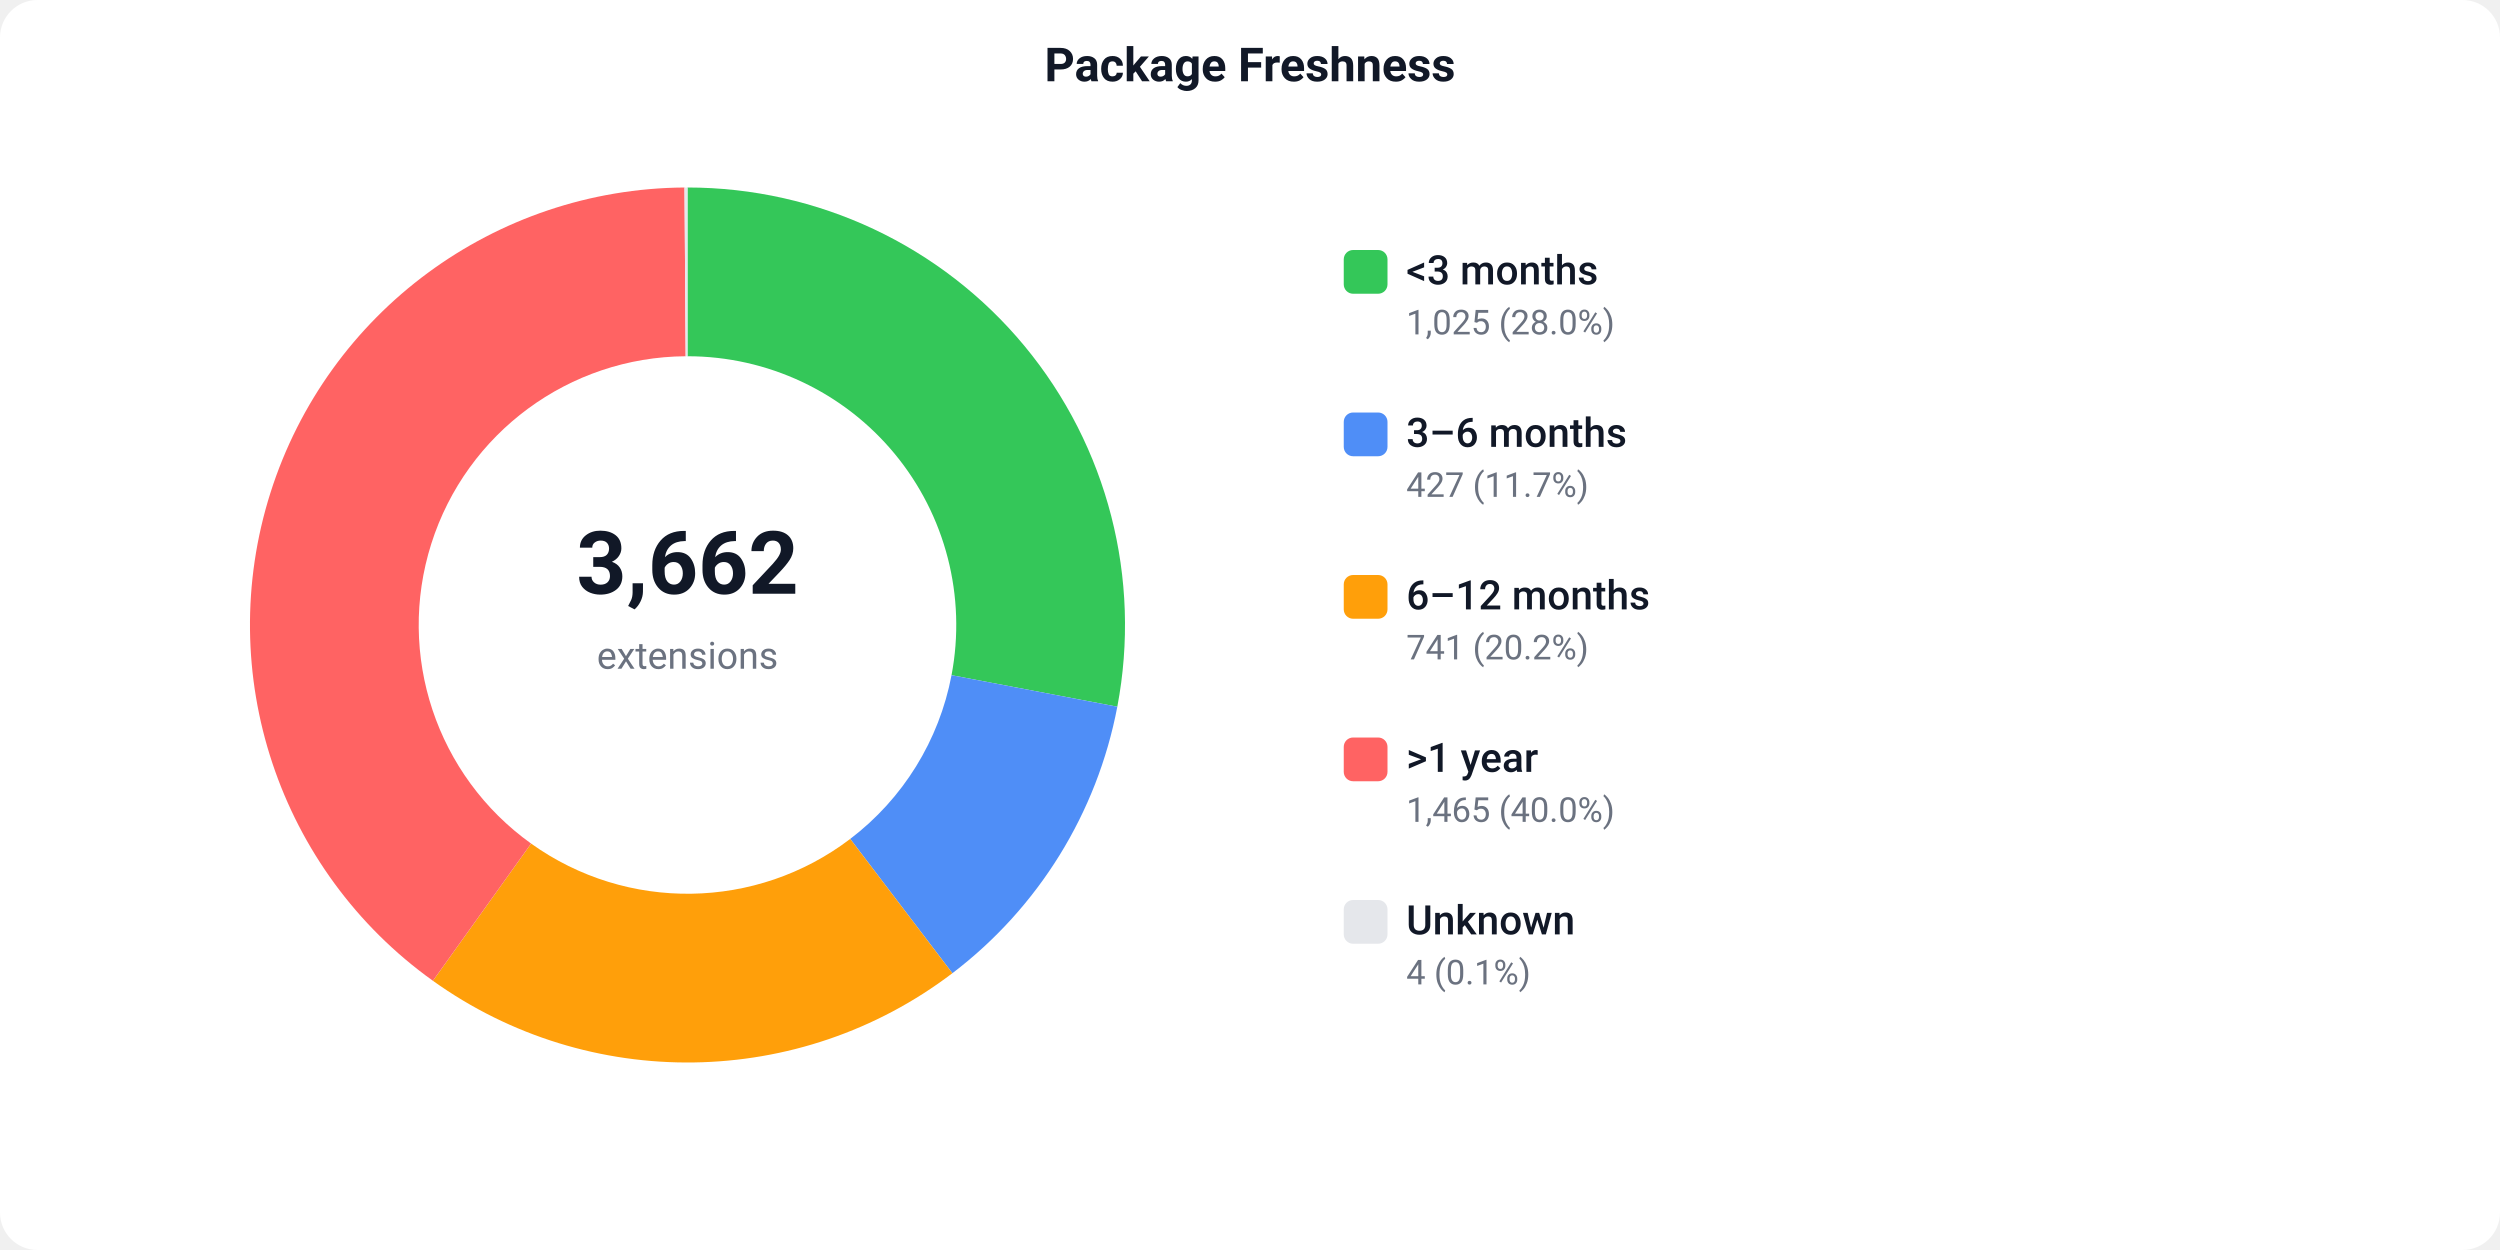
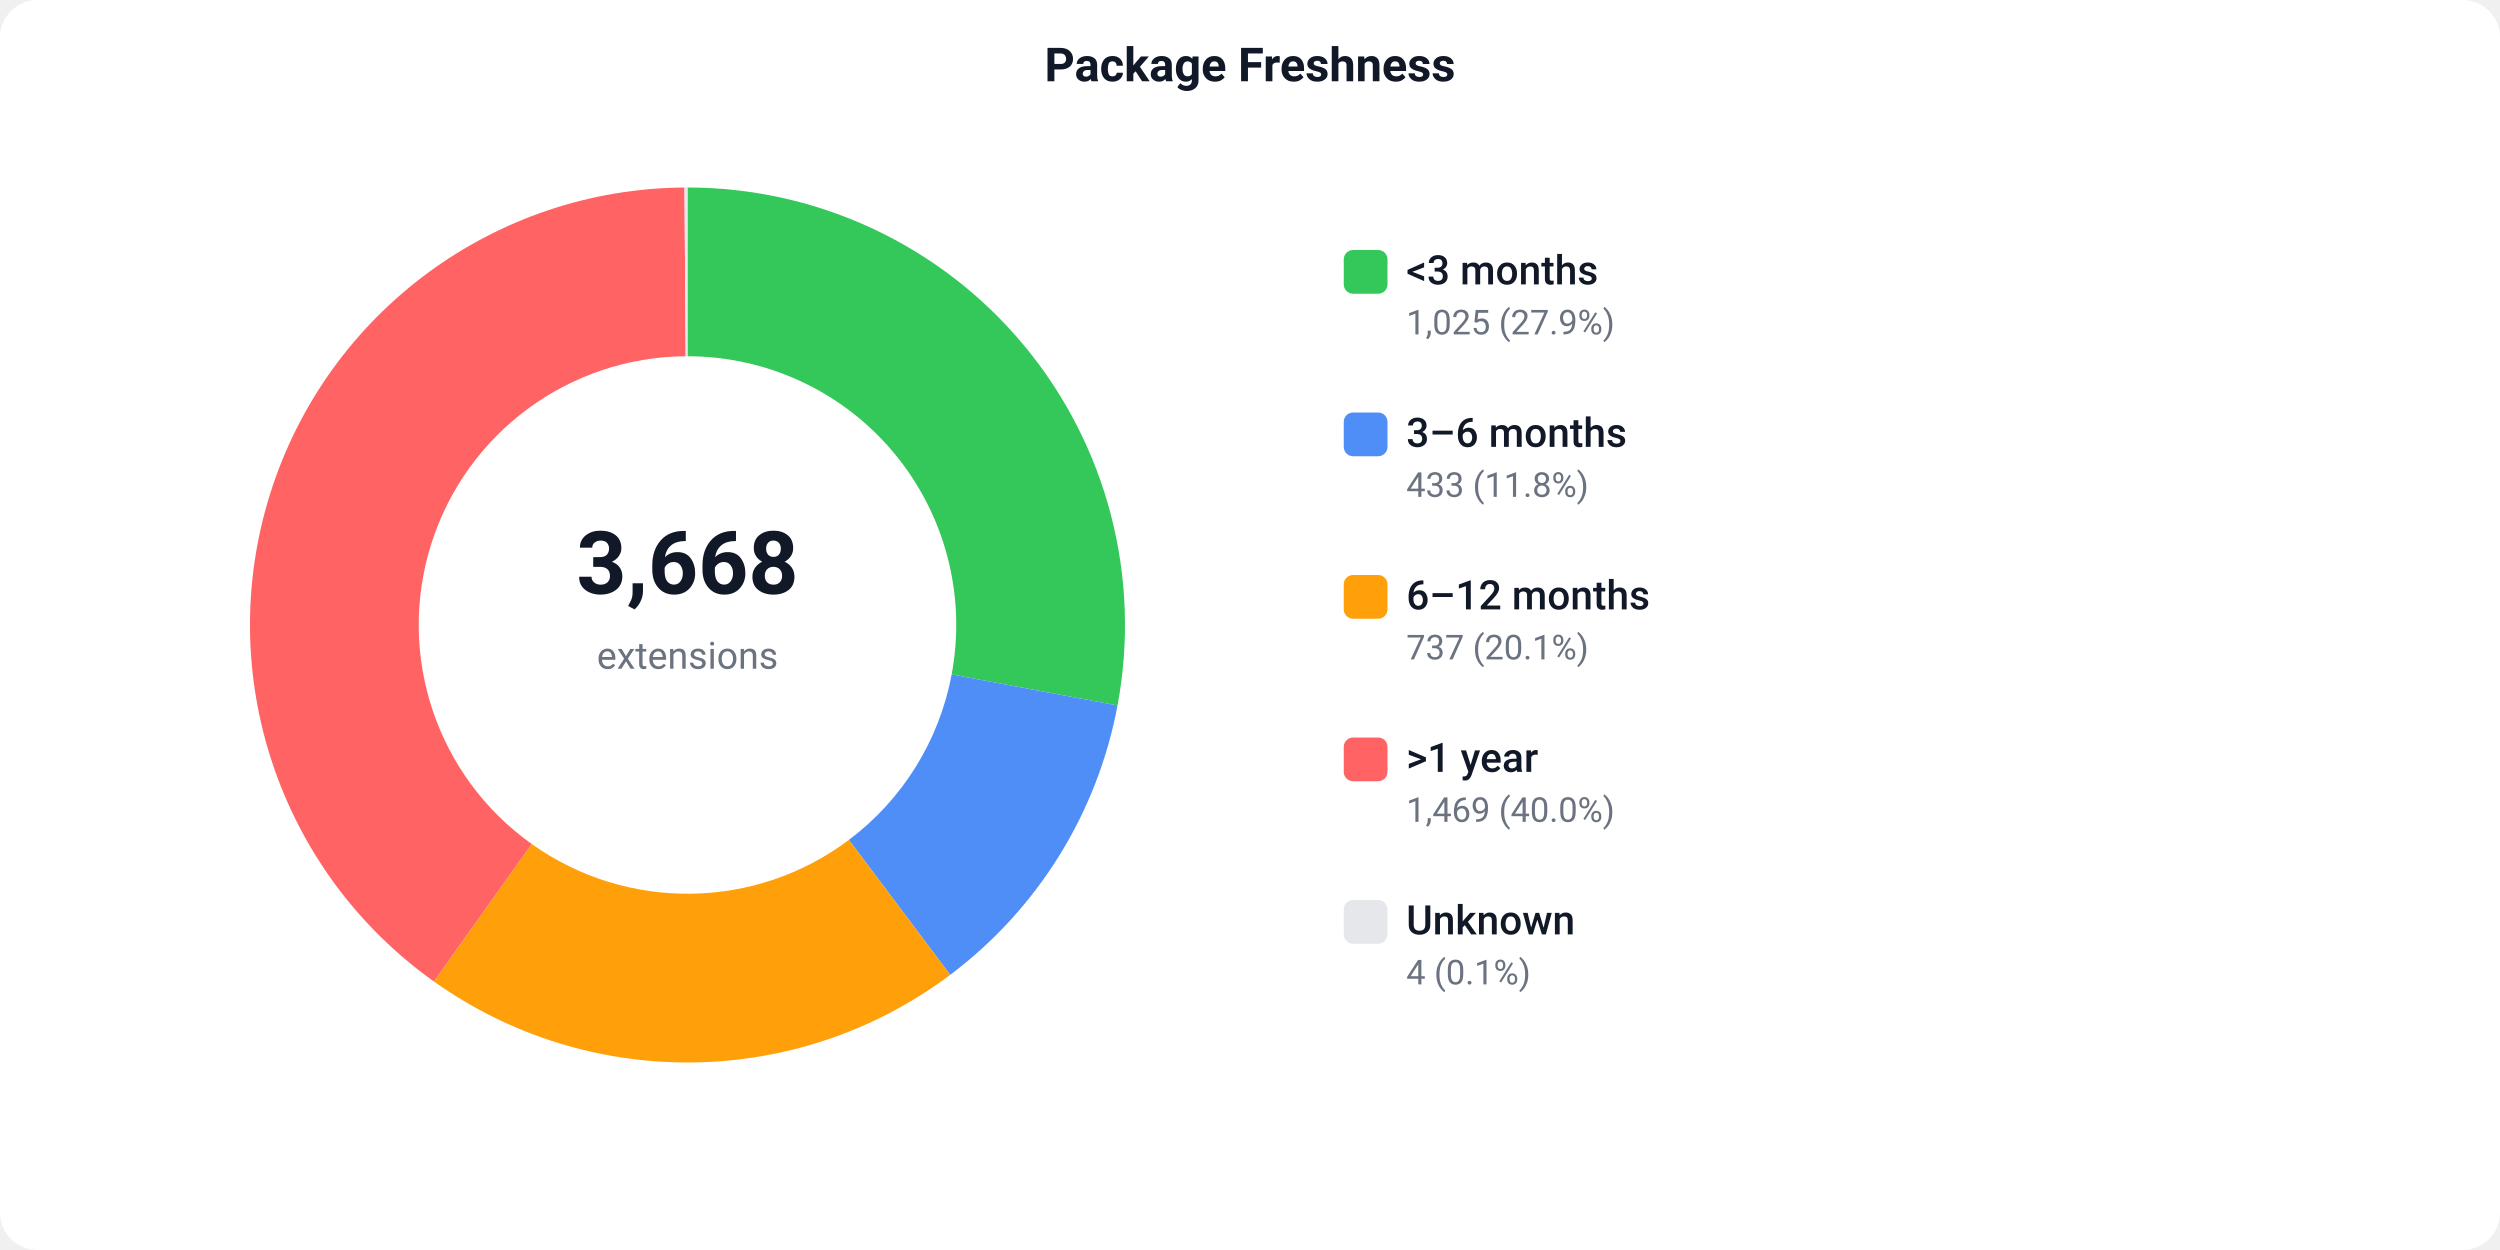
<svg xmlns="http://www.w3.org/2000/svg" width="800" height="400" viewBox="0 0 800 400">
  <defs>
    <style>text { font-family: -apple-system, BlinkMacSystemFont, 'Segoe UI', Roboto, sans-serif; }</style>
  </defs>
  <rect width="800" height="400" fill="#ffffff" rx="12" />
  <text x="400" y="26" text-anchor="middle" font-size="15" font-weight="600" fill="#111827">Package Freshness</text>
-   <path d="M 220.00 60.00 A 140 140 0 0 1 357.54 226.15 L 304.49 216.06 A 86 86 0 0 0 220.00 114.00 Z" fill="#34C759" />
-   <path d="M 357.54 226.15 A 140 140 0 0 1 304.76 311.43 L 272.07 268.45 A 86 86 0 0 0 304.49 216.06 Z" fill="#4F8EF7" />
-   <path d="M 304.76 311.43 A 140 140 0 0 1 138.53 313.85 L 169.95 269.94 A 86 86 0 0 0 272.07 268.45 Z" fill="#FF9F0A" />
-   <path d="M 138.53 313.85 A 140 140 0 0 1 219.04 60.00 L 219.41 114.00 A 86 86 0 0 0 169.95 269.94 Z" fill="#FF6363" />
+   <path d="M 220.00 60.00 A 140 140 0 0 1 357.61 225.75 L 304.53 215.82 A 86 86 0 0 0 220.00 114.00 Z" fill="#34C759" />
+   <path d="M 357.61 225.75 A 140 140 0 0 1 304.06 311.95 L 271.64 268.77 A 86 86 0 0 0 304.53 215.82 Z" fill="#4F8EF7" />
+   <path d="M 304.06 311.95 A 140 140 0 0 1 138.84 314.07 L 170.14 270.07 A 86 86 0 0 0 271.64 268.77 Z" fill="#FF9F0A" />
+   <path d="M 138.84 314.07 A 140 140 0 0 1 219.04 60.00 L 219.41 114.00 A 86 86 0 0 0 170.14 270.07 Z" fill="#FF6363" />
  <path d="M 219.04 60.00 A 140 140 0 0 1 220.00 60.00 L 220.00 114.00 A 86 86 0 0 0 219.41 114.00 Z" fill="#e5e7eb" />
-   <text x="220" y="190" text-anchor="middle" font-size="28" font-weight="700" fill="#111827">3,662</text>
+   <text x="220" y="190" text-anchor="middle" font-size="28" font-weight="700" fill="#111827">3,668</text>
  <text x="220" y="214" text-anchor="middle" font-size="12" fill="#6b7280">extensions</text>
  <rect x="430" y="80" width="14" height="14" fill="#34C759" rx="3" />
  <text x="450" y="91" font-size="13" font-weight="500" fill="#111827">&lt;3 months</text>
-   <text x="450" y="107" font-size="11" fill="#6b7280">1,025 (28.0%)</text>
+   <text x="450" y="107" font-size="11" fill="#6b7280">1,025 (27.9%)</text>
  <rect x="430" y="132" width="14" height="14" fill="#4F8EF7" rx="3" />
  <text x="450" y="143" font-size="13" font-weight="500" fill="#111827">3–6 months</text>
-   <text x="450" y="159" font-size="11" fill="#6b7280">427 (11.7%)</text>
+   <text x="450" y="159" font-size="11" fill="#6b7280">433 (11.8%)</text>
  <rect x="430" y="184" width="14" height="14" fill="#FF9F0A" rx="3" />
  <text x="450" y="195" font-size="13" font-weight="500" fill="#111827">6–12 months</text>
-   <text x="450" y="211" font-size="11" fill="#6b7280">741 (20.2%)</text>
+   <text x="450" y="211" font-size="11" fill="#6b7280">737 (20.1%)</text>
  <rect x="430" y="236" width="14" height="14" fill="#FF6363" rx="3" />
  <text x="450" y="247" font-size="13" font-weight="500" fill="#111827">&gt;1 year</text>
-   <text x="450" y="263" font-size="11" fill="#6b7280">1,465 (40.0%)</text>
+   <text x="450" y="263" font-size="11" fill="#6b7280">1,469 (40.0%)</text>
  <rect x="430" y="288" width="14" height="14" fill="#e5e7eb" rx="3" />
  <text x="450" y="299" font-size="13" font-weight="500" fill="#111827">Unknown</text>
  <text x="450" y="315" font-size="11" fill="#6b7280">4 (0.1%)</text>
</svg>
